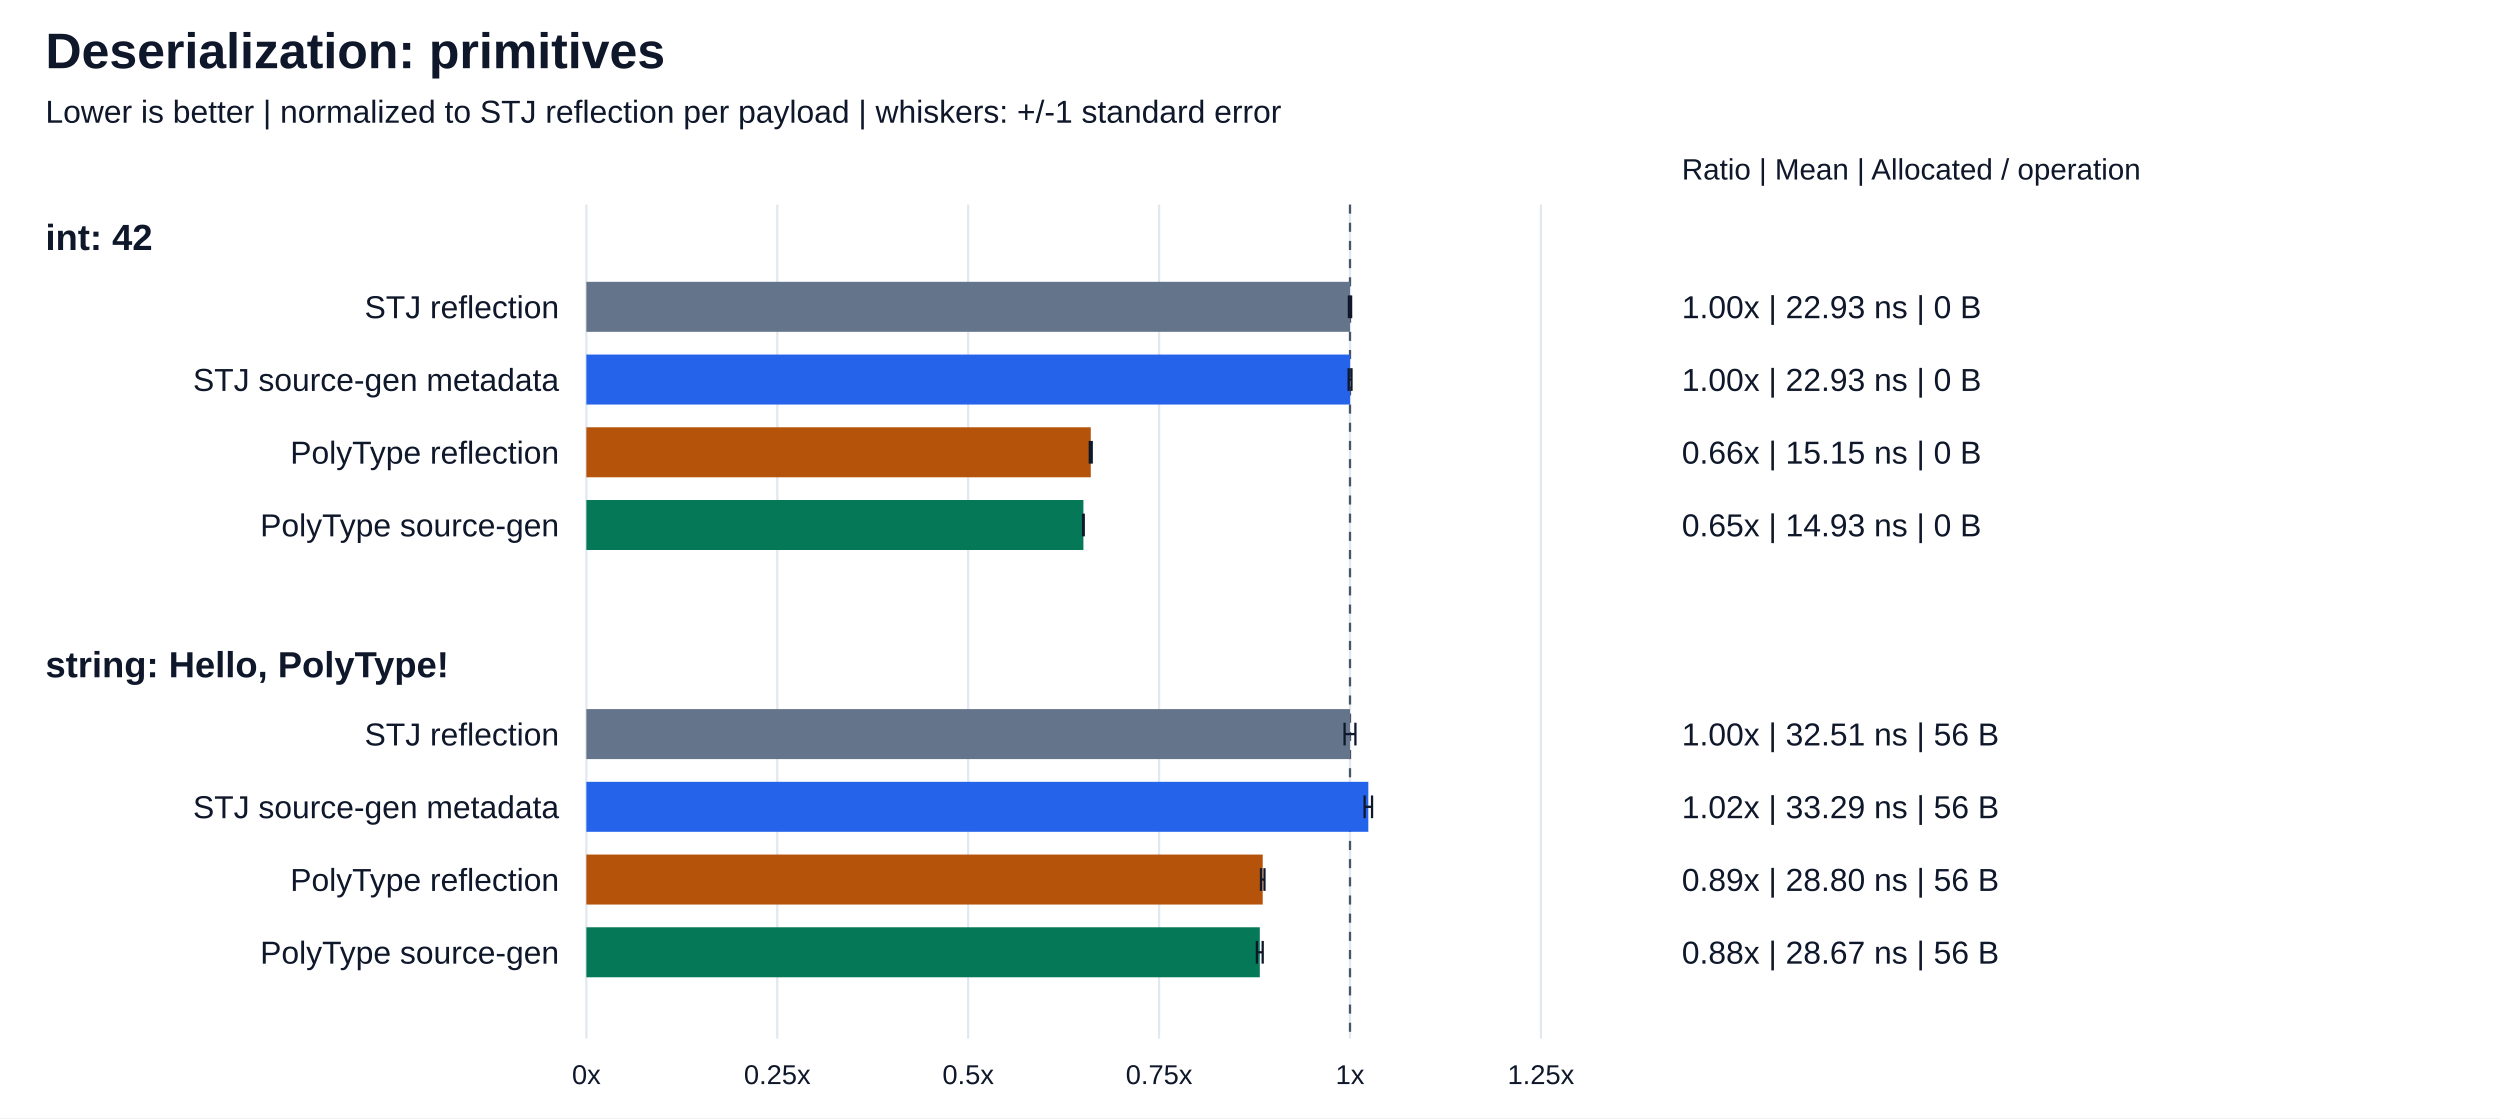
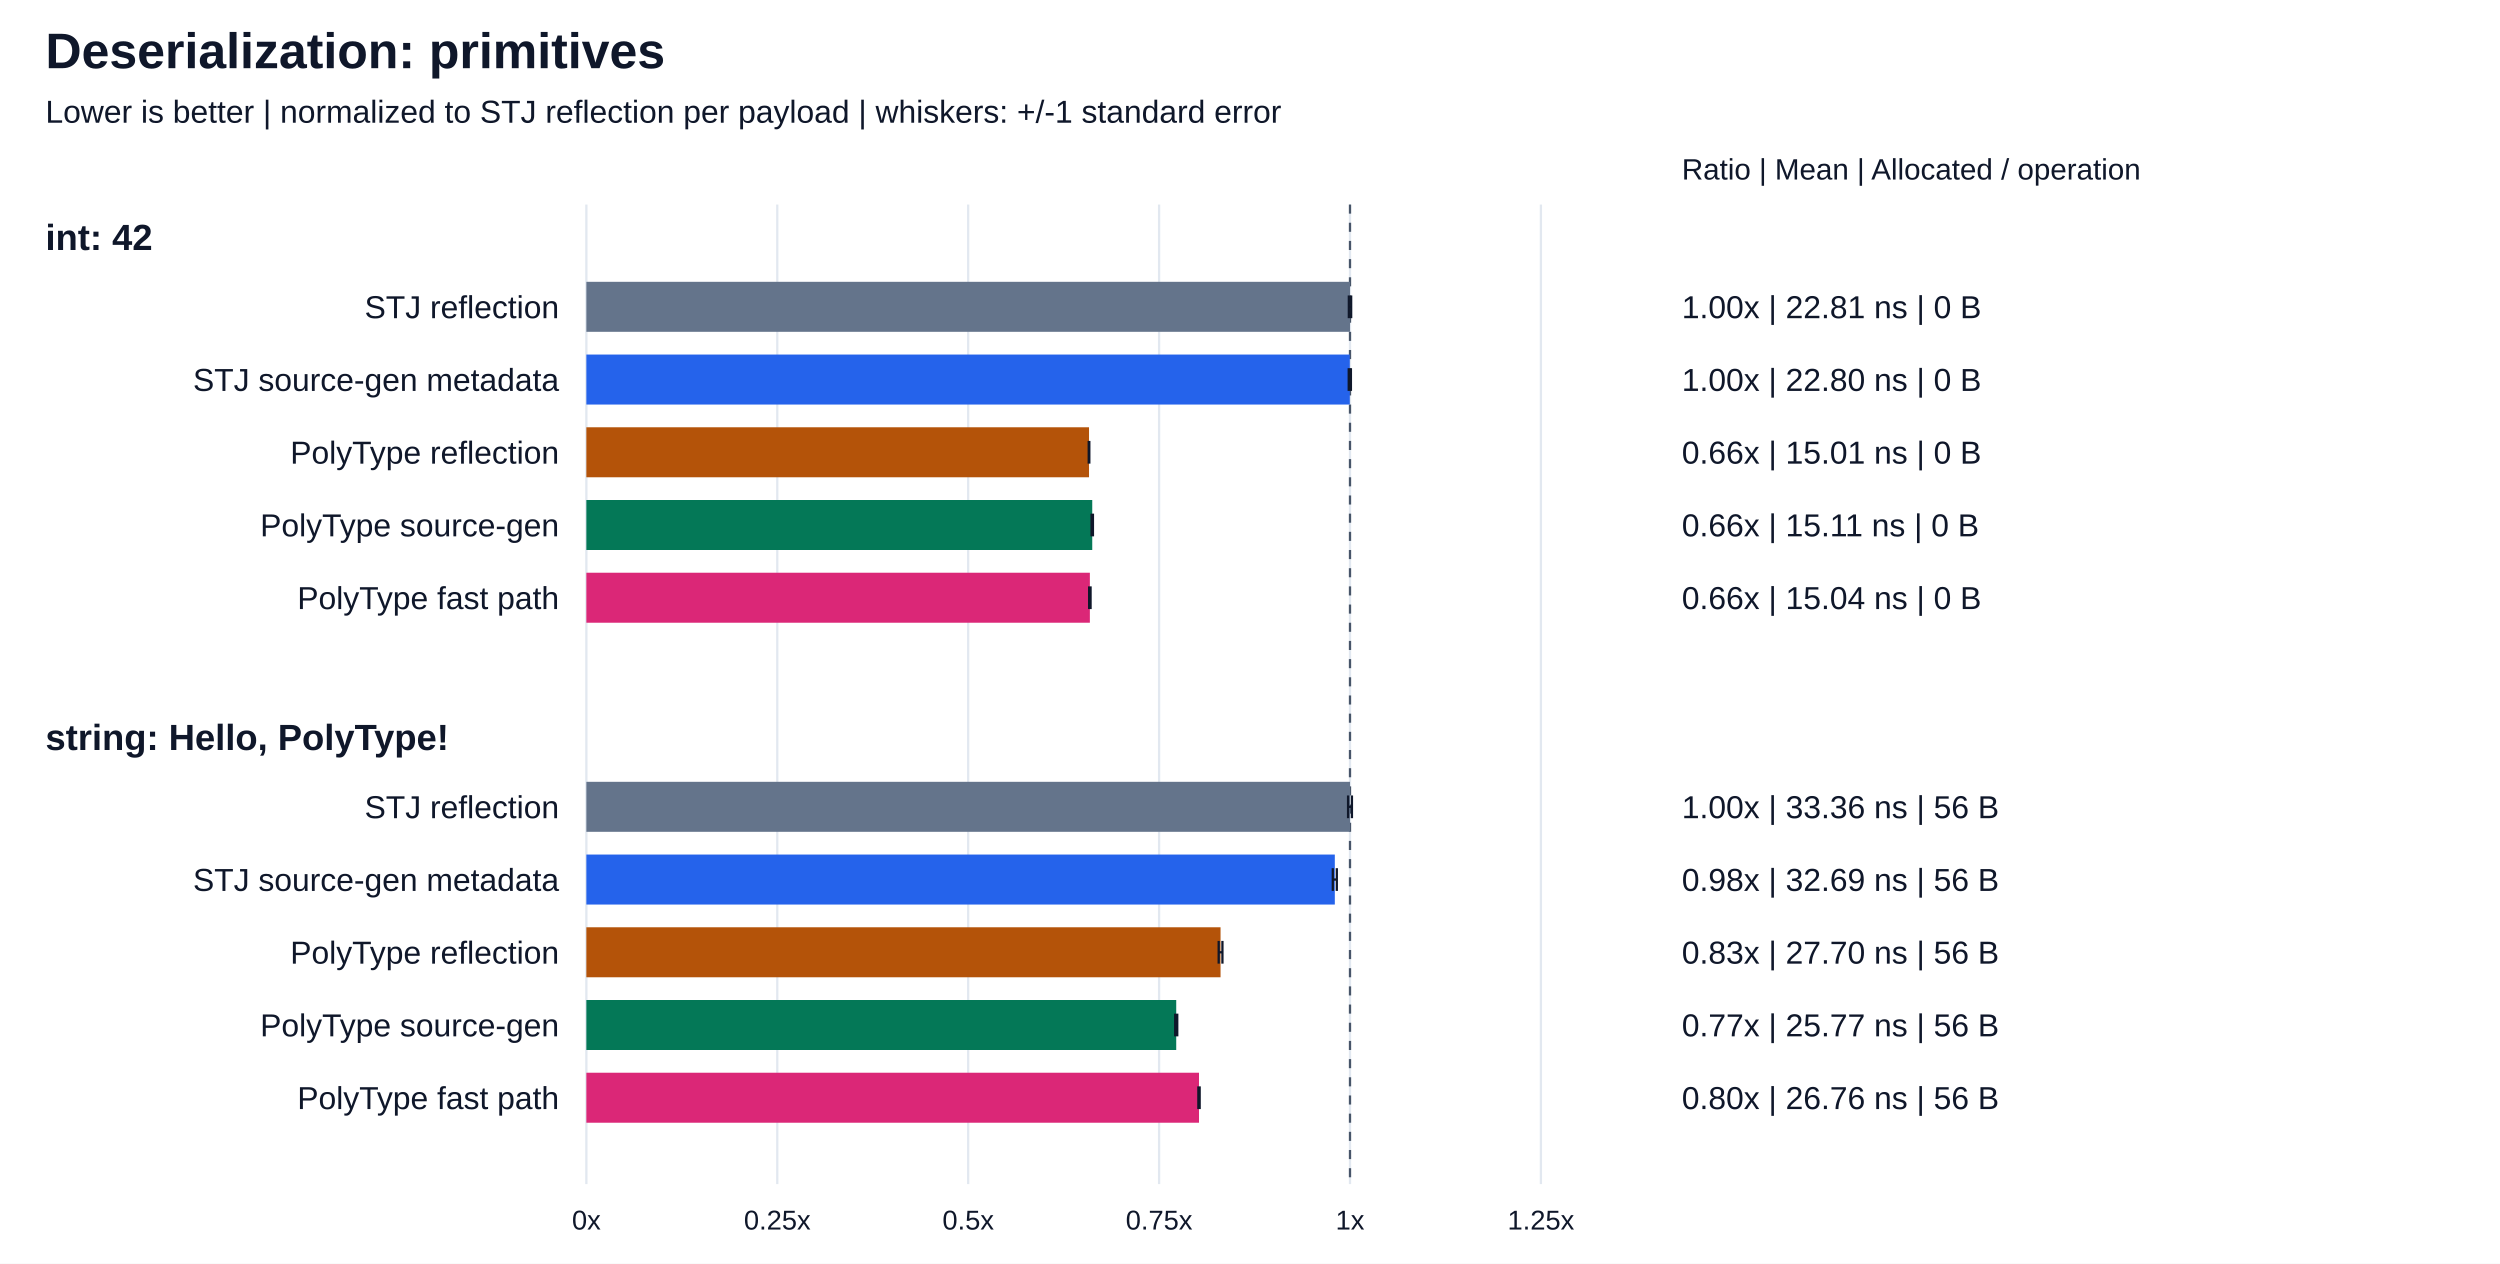
- <svg xmlns="http://www.w3.org/2000/svg" width="1100" height="492" viewBox="0 0 1100 492" role="img" aria-labelledby="title desc">
+ <svg xmlns="http://www.w3.org/2000/svg" width="1100" height="556" viewBox="0 0 1100 556" role="img" aria-labelledby="title desc">
  <rect width="100%" height="100%" fill="#ffffff" />
  <g font-family="Arial, sans-serif" font-size="14" fill="#0f172a">
    <text x="20" y="30" font-size="22" font-weight="bold">Deserialization: primitives</text>
    <text x="20" y="54">Lower is better | normalized to STJ reflection per payload | whiskers: +/-1 standard error</text>
    <text x="740" y="79" font-size="13">Ratio | Mean | Allocated / operation</text>
-     <line x1="258.00" y1="90" x2="258.00" y2="457" stroke="#e2e8f0" />
-     <text x="258.00" y="477" text-anchor="middle" font-size="12">0x</text>
-     <line x1="342.00" y1="90" x2="342.00" y2="457" stroke="#e2e8f0" />
-     <text x="342.00" y="477" text-anchor="middle" font-size="12">0.25x</text>
-     <line x1="426.00" y1="90" x2="426.00" y2="457" stroke="#e2e8f0" />
-     <text x="426.00" y="477" text-anchor="middle" font-size="12">0.5x</text>
-     <line x1="510.00" y1="90" x2="510.00" y2="457" stroke="#e2e8f0" />
-     <text x="510.00" y="477" text-anchor="middle" font-size="12">0.75x</text>
-     <line x1="594.00" y1="90" x2="594.00" y2="457" stroke="#e2e8f0" />
-     <text x="594.00" y="477" text-anchor="middle" font-size="12">1x</text>
-     <line x1="678.00" y1="90" x2="678.00" y2="457" stroke="#e2e8f0" />
-     <text x="678.00" y="477" text-anchor="middle" font-size="12">1.25x</text>
-     <line x1="594.00" y1="90" x2="594.00" y2="457" stroke="#475569" stroke-dasharray="4 4" />
+     <line x1="258.00" y1="90" x2="258.00" y2="521" stroke="#e2e8f0" />
+     <text x="258.00" y="541" text-anchor="middle" font-size="12">0x</text>
+     <line x1="342.00" y1="90" x2="342.00" y2="521" stroke="#e2e8f0" />
+     <text x="342.00" y="541" text-anchor="middle" font-size="12">0.25x</text>
+     <line x1="426.00" y1="90" x2="426.00" y2="521" stroke="#e2e8f0" />
+     <text x="426.00" y="541" text-anchor="middle" font-size="12">0.5x</text>
+     <line x1="510.00" y1="90" x2="510.00" y2="521" stroke="#e2e8f0" />
+     <text x="510.00" y="541" text-anchor="middle" font-size="12">0.75x</text>
+     <line x1="594.00" y1="90" x2="594.00" y2="521" stroke="#e2e8f0" />
+     <text x="594.00" y="541" text-anchor="middle" font-size="12">1x</text>
+     <line x1="678.00" y1="90" x2="678.00" y2="521" stroke="#e2e8f0" />
+     <text x="678.00" y="541" text-anchor="middle" font-size="12">1.25x</text>
+     <line x1="594.00" y1="90" x2="594.00" y2="521" stroke="#475569" stroke-dasharray="4 4" />
    <text x="20" y="110" font-weight="bold" font-size="16">int: 42</text>
    <text x="246" y="140" text-anchor="end">STJ reflection</text>
    <rect x="258" y="124" width="336.00" height="22" fill="#64748b" />
-     <path d="M 593.51 135 H 594.49 M 593.51 130 V 140 M 594.49 130 V 140" stroke="#0f172a" fill="none" />
-     <text x="740" y="140">1.00x | 22.93 ns | 0 B</text>
+     <path d="M 593.49 135 H 594.51 M 593.49 130 V 140 M 594.51 130 V 140" stroke="#0f172a" fill="none" />
+     <text x="740" y="140">1.00x | 22.81 ns | 0 B</text>
    <text x="246" y="172" text-anchor="end">STJ source-gen metadata</text>
-     <rect x="258" y="156" width="336.04" height="22" fill="#2563eb" />
-     <path d="M 593.42 167 H 594.66 M 593.42 162 V 172 M 594.66 162 V 172" stroke="#0f172a" fill="none" />
-     <text x="740" y="172">1.00x | 22.93 ns | 0 B</text>
+     <rect x="258" y="156" width="335.92" height="22" fill="#2563eb" />
+     <path d="M 593.44 167 H 594.40 M 593.44 162 V 172 M 594.40 162 V 172" stroke="#0f172a" fill="none" />
+     <text x="740" y="172">1.00x | 22.80 ns | 0 B</text>
    <text x="246" y="204" text-anchor="end">PolyType reflection</text>
-     <rect x="258" y="188" width="221.94" height="22" fill="#b45309" />
-     <path d="M 479.51 199 H 480.36 M 479.51 194 V 204 M 480.36 194 V 204" stroke="#0f172a" fill="none" />
-     <text x="740" y="204">0.66x | 15.15 ns | 0 B</text>
+     <rect x="258" y="188" width="221.17" height="22" fill="#b45309" />
+     <path d="M 479.04 199 H 479.30 M 479.04 194 V 204 M 479.30 194 V 204" stroke="#0f172a" fill="none" />
+     <text x="740" y="204">0.66x | 15.01 ns | 0 B</text>
    <text x="246" y="236" text-anchor="end">PolyType source-gen</text>
-     <rect x="258" y="220" width="218.70" height="22" fill="#047857" />
-     <path d="M 476.55 231 H 476.85 M 476.55 226 V 236 M 476.85 226 V 236" stroke="#0f172a" fill="none" />
-     <text x="740" y="236">0.65x | 14.93 ns | 0 B</text>
-     <text x="20" y="298" font-weight="bold" font-size="16">string: Hello, PolyType!</text>
-     <text x="246" y="328" text-anchor="end">STJ reflection</text>
-     <rect x="258" y="312" width="336.00" height="22" fill="#64748b" />
-     <path d="M 591.62 323 H 596.38 M 591.62 318 V 328 M 596.38 318 V 328" stroke="#0f172a" fill="none" />
-     <text x="740" y="328">1.00x | 32.51 ns | 56 B</text>
-     <text x="246" y="360" text-anchor="end">STJ source-gen metadata</text>
-     <rect x="258" y="344" width="344.06" height="22" fill="#2563eb" />
-     <path d="M 600.43 355 H 603.70 M 600.43 350 V 360 M 603.70 350 V 360" stroke="#0f172a" fill="none" />
-     <text x="740" y="360">1.02x | 33.29 ns | 56 B</text>
-     <text x="246" y="392" text-anchor="end">PolyType reflection</text>
-     <rect x="258" y="376" width="297.60" height="22" fill="#b45309" />
-     <path d="M 554.84 387 H 556.37 M 554.84 382 V 392 M 556.37 382 V 392" stroke="#0f172a" fill="none" />
-     <text x="740" y="392">0.89x | 28.80 ns | 56 B</text>
-     <text x="246" y="424" text-anchor="end">PolyType source-gen</text>
-     <rect x="258" y="408" width="296.31" height="22" fill="#047857" />
-     <path d="M 553.03 419 H 555.59 M 553.03 414 V 424 M 555.59 414 V 424" stroke="#0f172a" fill="none" />
-     <text x="740" y="424">0.88x | 28.67 ns | 56 B</text>
+     <rect x="258" y="220" width="222.59" height="22" fill="#047857" />
+     <path d="M 480.29 231 H 480.89 M 480.29 226 V 236 M 480.89 226 V 236" stroke="#0f172a" fill="none" />
+     <text x="740" y="236">0.66x | 15.11 ns | 0 B</text>
+     <text x="246" y="268" text-anchor="end">PolyType fast path</text>
+     <rect x="258" y="252" width="221.54" height="22" fill="#db2777" />
+     <path d="M 479.22 263 H 479.85 M 479.22 258 V 268 M 479.85 258 V 268" stroke="#0f172a" fill="none" />
+     <text x="740" y="268">0.66x | 15.04 ns | 0 B</text>
+     <text x="20" y="330" font-weight="bold" font-size="16">string: Hello, PolyType!</text>
+     <text x="246" y="360" text-anchor="end">STJ reflection</text>
+     <rect x="258" y="344" width="336.00" height="22" fill="#64748b" />
+     <path d="M 593.15 355 H 594.85 M 593.15 350 V 360 M 594.85 350 V 360" stroke="#0f172a" fill="none" />
+     <text x="740" y="360">1.00x | 33.36 ns | 56 B</text>
+     <text x="246" y="392" text-anchor="end">STJ source-gen metadata</text>
+     <rect x="258" y="376" width="329.32" height="22" fill="#2563eb" />
+     <path d="M 586.43 387 H 588.20 M 586.43 382 V 392 M 588.20 382 V 392" stroke="#0f172a" fill="none" />
+     <text x="740" y="392">0.98x | 32.69 ns | 56 B</text>
+     <text x="246" y="424" text-anchor="end">PolyType reflection</text>
+     <rect x="258" y="408" width="279.04" height="22" fill="#b45309" />
+     <path d="M 536.22 419 H 537.87 M 536.22 414 V 424 M 537.87 414 V 424" stroke="#0f172a" fill="none" />
+     <text x="740" y="424">0.83x | 27.70 ns | 56 B</text>
+     <text x="246" y="456" text-anchor="end">PolyType source-gen</text>
+     <rect x="258" y="440" width="259.54" height="22" fill="#047857" />
+     <path d="M 517.08 451 H 517.99 M 517.08 446 V 456 M 517.99 446 V 456" stroke="#0f172a" fill="none" />
+     <text x="740" y="456">0.77x | 25.77 ns | 56 B</text>
+     <text x="246" y="488" text-anchor="end">PolyType fast path</text>
+     <rect x="258" y="472" width="269.56" height="22" fill="#db2777" />
+     <path d="M 527.28 483 H 527.85 M 527.28 478 V 488 M 527.85 478 V 488" stroke="#0f172a" fill="none" />
+     <text x="740" y="488">0.80x | 26.76 ns | 56 B</text>
  </g>
</svg>
